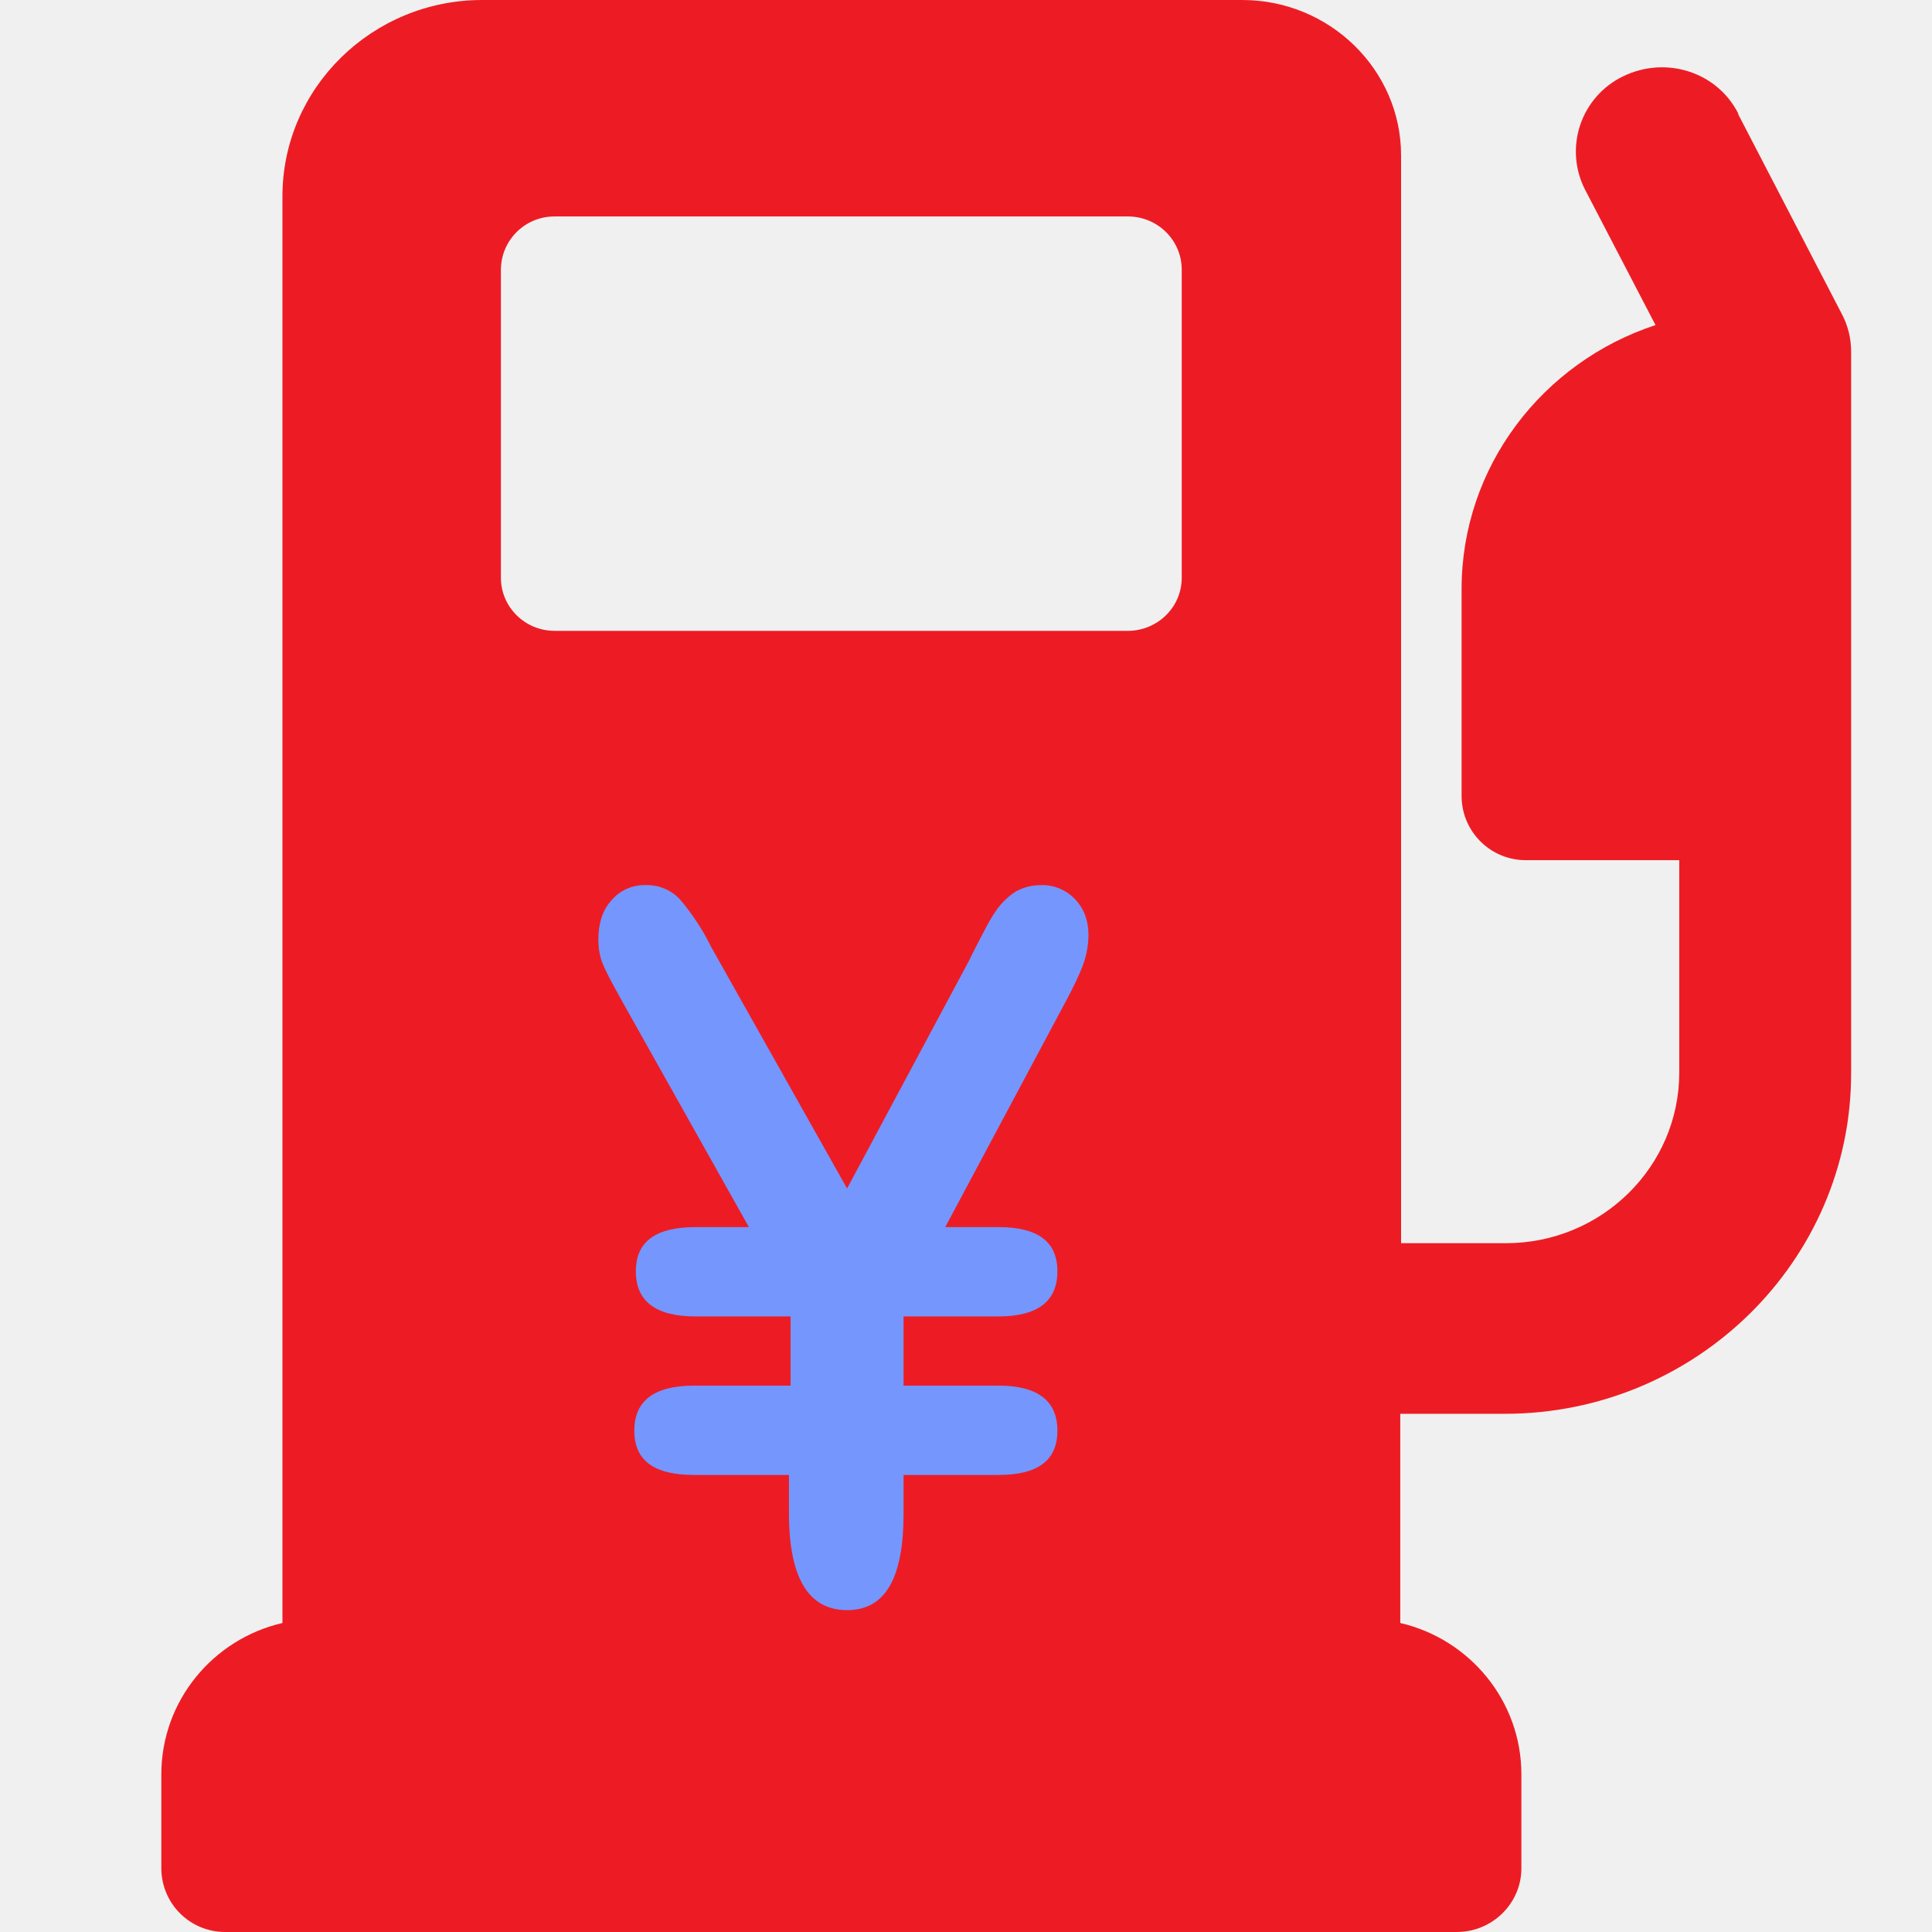
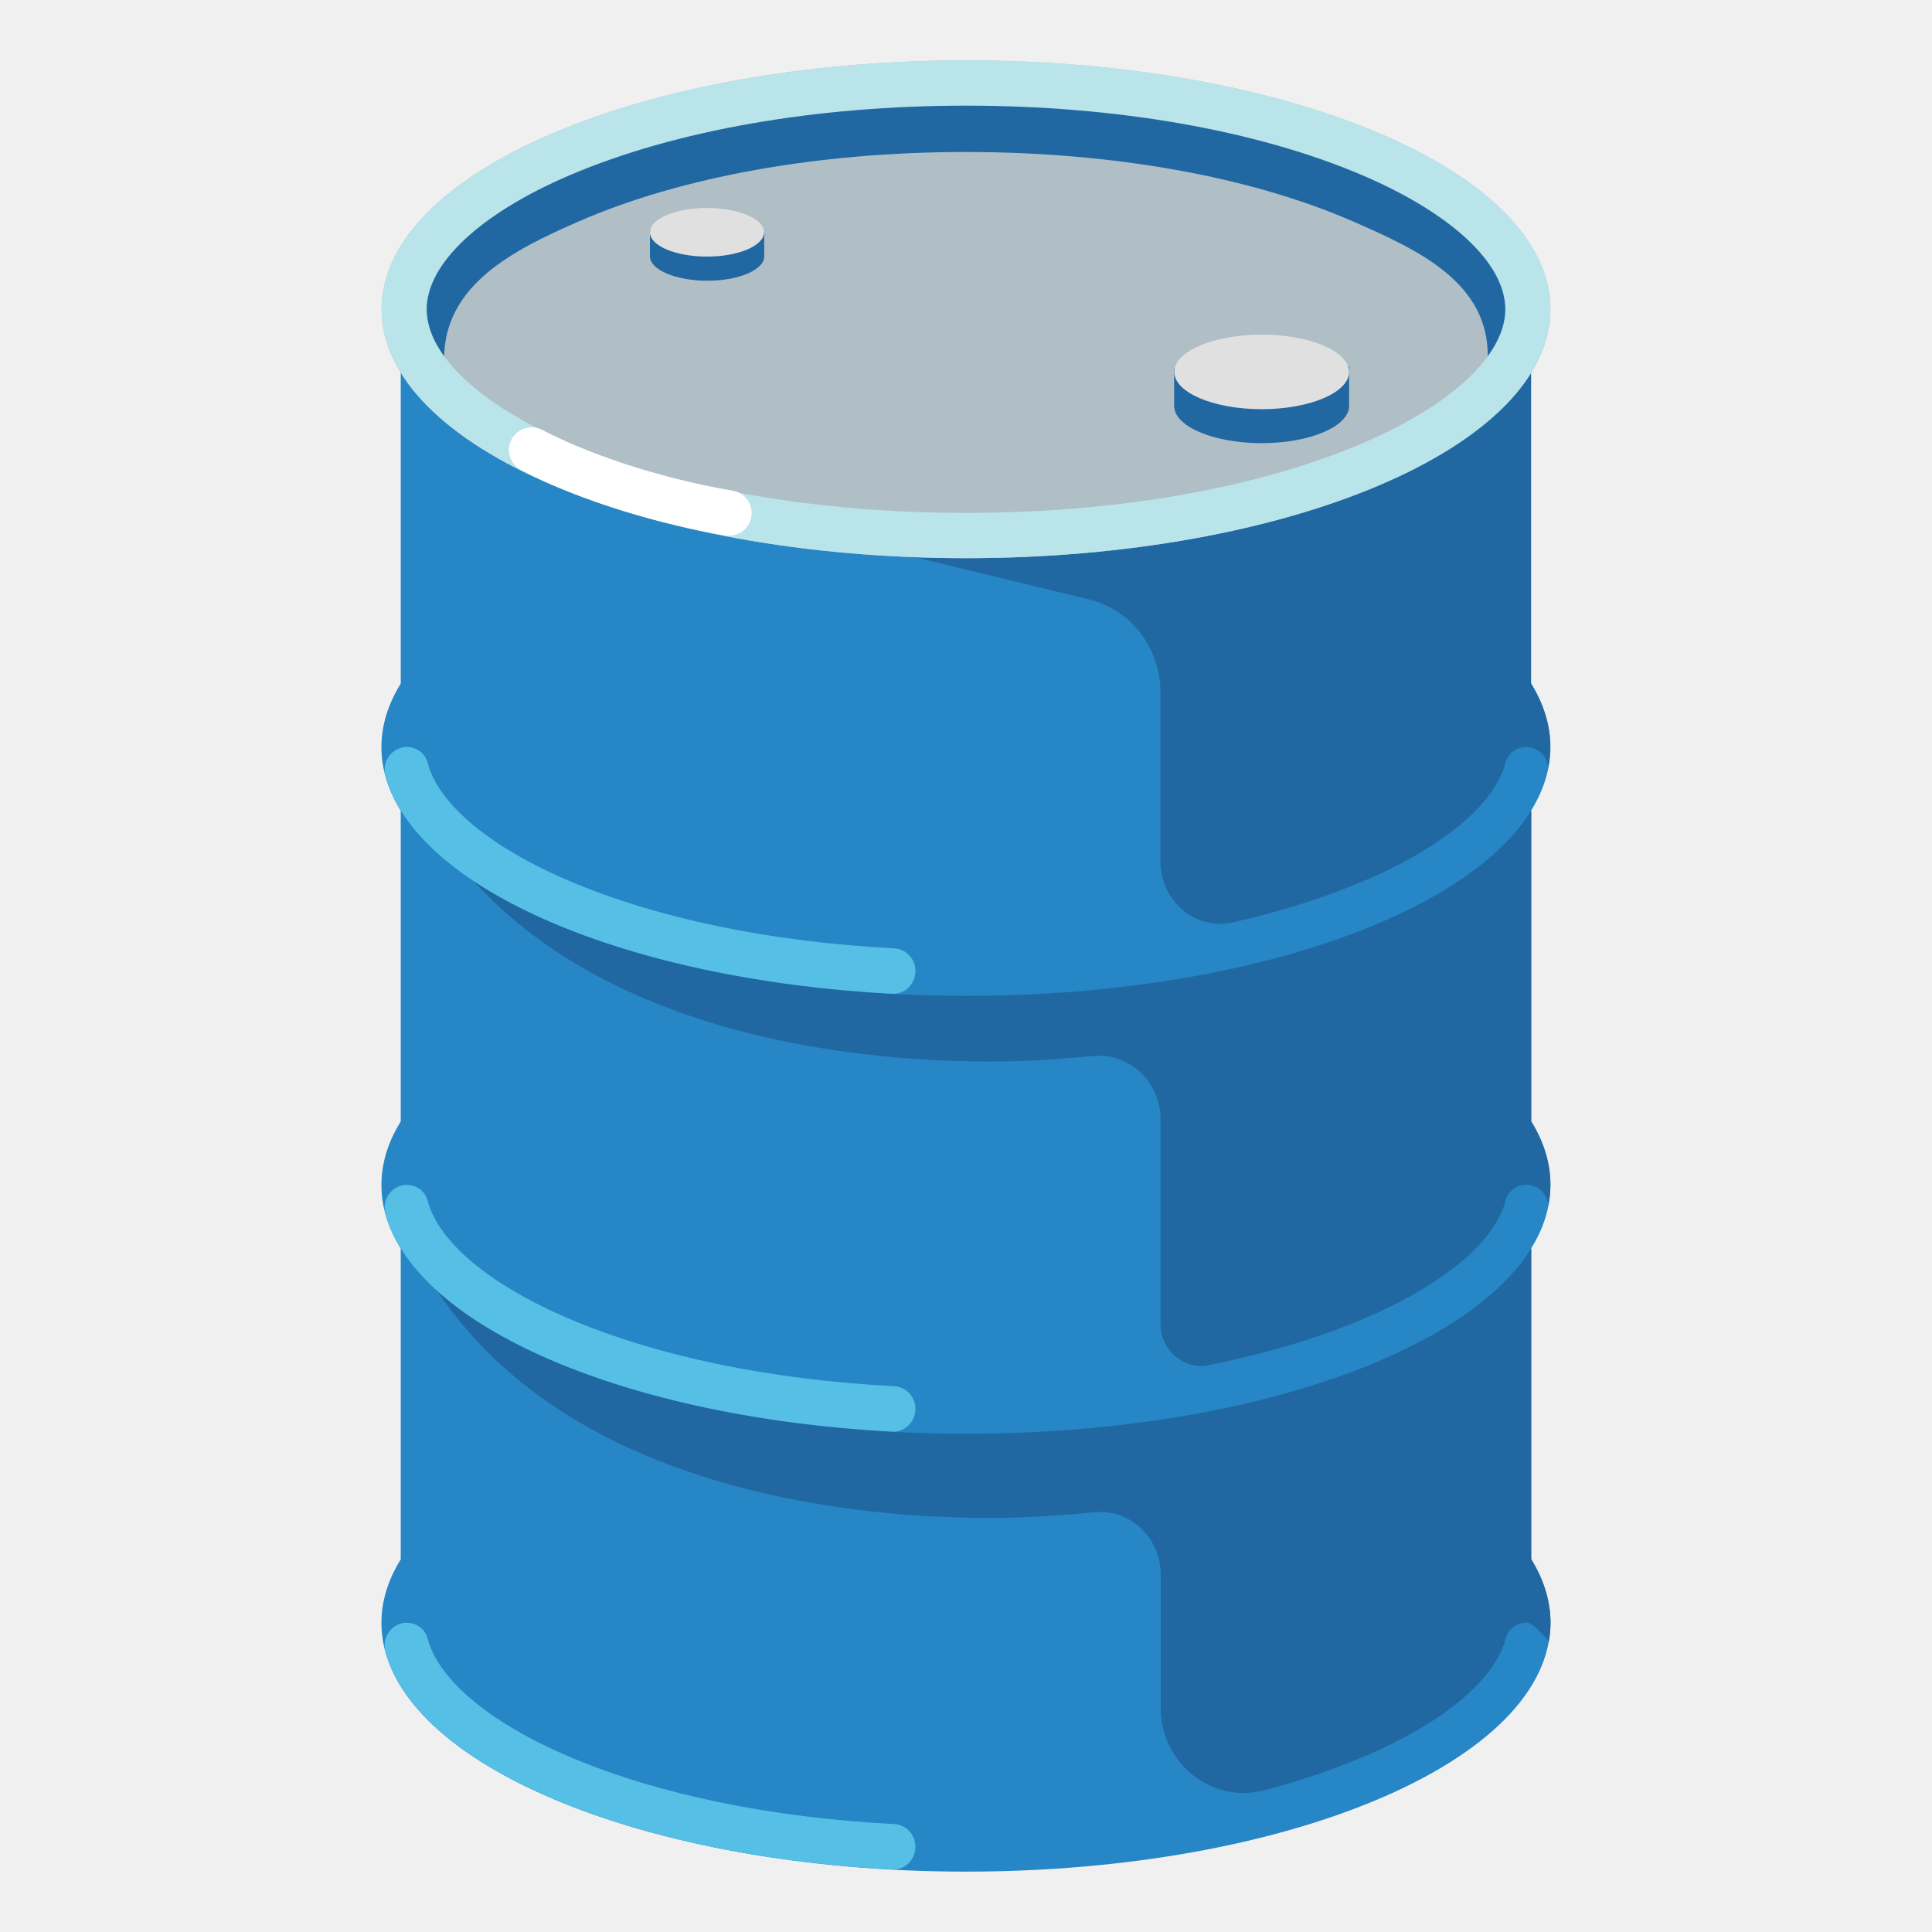
- <svg xmlns="http://www.w3.org/2000/svg" t="1733685923187" class="icon" viewBox="0 0 1024 1024" version="1.1" p-id="5169" width="256" height="256">
-   <path d="M921.3 60.561l54.633 105.342c3.455 6.397 5.203 13.221 5.203 20.471v382.559c0 99.372-82.397 180.404-183.475 180.404h-55.486v110.887c36.849 8.53 64.186 41.369 64.186 80.18v49.899c0 18.339-15.183 33.693-34.29 33.693H119.759A33.778 33.778 0 0 1 85.512 990.304v-49.899c0-38.81 27.295-71.65 64.186-80.18V104.063C149.699 46.487 197.423 0 255.51 0h402.945c46.402 0 84.146 37.104 84.146 82.312v576.611h55.529c50.752 0 91.908-40.516 91.908-90.415v-112.593h-81.075a34.034 34.034 0 0 1-34.29-33.693V312.189c0-64.826 42.947-120.269 102.783-139.888l-37.275-71.65a44.269 44.269 0 0 1 19.96-60.135c22.561-11.089 49.899-2.559 61.158 19.618v0.426zM294.15 334.366h303.574c15.609 0 28.617-12.368 28.617-28.148V142.873c0-15.354-12.581-28.148-28.575-28.148H294.065a28.361 28.361 0 0 0-28.575 28.148v163.345c0 15.354 12.539 28.148 28.575 28.148z" fill="#ED1C24" p-id="5170" />
-   <path d="M418.173 734.412H367.847c-21.239 0-31.645 8.103-31.645 23.883 0 15.78 10.406 23.457 31.645 23.457H418.173v20.471c0 34.119 10.406 51.179 30.792 51.179s29.939-17.06 29.939-51.179v-20.471h50.326c20.813 0 31.219-7.677 31.219-23.457 0-15.78-10.406-23.883-31.219-23.883h-50.326v-36.678h50.326c20.813 0 31.219-8.103 31.219-23.883 0-15.78-10.406-23.457-31.219-23.457h-28.233l64.229-120.269c3.881-7.25 6.909-13.648 8.658-18.339a46.914 46.914 0 0 0 3.028-16.207c0-7.25-2.132-13.648-6.909-18.765a23.798 23.798 0 0 0-18.254-7.677 27.295 27.295 0 0 0-13.434 3.412 38 38 0 0 0-9.553 8.956c-2.559 3.412-5.203 8.103-7.805 13.221-2.559 5.118-5.203 9.809-7.378 14.501l-64.613 120.696-71.991-127.946a122.402 122.402 0 0 0-16.462-25.163 23.798 23.798 0 0 0-18.254-7.677 22.774 22.774 0 0 0-18.211 8.103c-4.734 5.118-6.909 12.368-6.909 20.898 0 4.691 0.853 9.383 2.559 13.221 1.749 4.265 5.246 10.662 10.449 20.045l66.788 118.99H368.7c-21.239 0-31.688 7.677-31.688 23.457 0 15.78 10.449 23.883 31.688 23.883h50.326v36.678H418.173z" fill="#7596FD" p-id="5171" />
+ <svg xmlns="http://www.w3.org/2000/svg" width="256" height="256" viewBox="0 0 128 128">
+   <path fill="#2686c6" d="M102.72 78.5c0-1.45-.45-2.86-1.28-4.21V53.7c.83-1.34 1.28-2.75 1.28-4.21s-.45-2.86-1.28-4.21V20.52H26.55v24.77c-.83 1.34-1.28 2.75-1.28 4.21s.45 2.86 1.28 4.21V74.3c-.83 1.34-1.28 2.75-1.28 4.21s.45 2.86 1.28 4.21v20.59c-.83 1.34-1.28 2.75-1.28 4.21C25.28 116.62 42.61 124 64 124s38.72-7.38 38.72-16.49c0-1.45-.45-2.86-1.28-4.21V82.71c.84-1.34 1.28-2.75 1.28-4.21" />
+   <g fill="#2167a1">
+     <path d="M90.34 58.37c5.29-2.25 8.7-5.12 9.4-7.84c.16-.63.75-1.04 1.38-1.04c.77 0 1.38.62 1.45 1.35c.09-.45.14-.9.14-1.35c0-1.45-.45-2.86-1.28-4.21V20.52H85.01l-24.37 16.4l11.54 2.8c2.75.67 4.7 3.21 4.7 6.14v11.21c0 2.62 2.33 4.6 4.8 4.04c3.16-.72 6.08-1.64 8.66-2.74" />
+     <path d="M101.45 74.3V53.7c-3.14 5.08-11.82 9.2-23.12 11.12c-.02 0-.05.01-.07.01c-4.41.74-9.22 1.15-14.25 1.15c-13.73 0-25.79-3.05-32.66-7.64c12.85 14.2 38.33 11.84 38.33 11.84c.93-.06 1.84-.13 2.74-.22c2.4-.23 4.47 1.72 4.47 4.21v13.55c0 1.73 1.52 3.05 3.16 2.73c3.78-.76 7.27-1.79 10.3-3.08c5.29-2.25 8.7-5.12 9.4-7.84c.16-.63.75-1.04 1.38-1.04c.77 0 1.38.62 1.45 1.35c.09-.45.14-.9.14-1.35c0-1.44-.44-2.85-1.27-4.19" />
+     <path d="M101.45 103.3V82.71c-3.14 5.08-11.82 9.2-23.12 11.12c-.02 0-.05.01-.07.01c-4.41.74-9.22 1.15-14.25 1.15c-15.49 0-28.85-3.87-35.04-9.47c11.73 17.58 40.71 14.9 40.71 14.9c.96-.06 1.9-.14 2.83-.23c2.36-.23 4.39 1.68 4.39 4.13v8.81c0 3.7 3.38 6.39 6.86 5.48c2.37-.63 4.59-1.37 6.6-2.23c5.29-2.25 8.7-5.12 9.4-7.84c.16-.63.75-1.04 1.38-1.04c.31 0 .87.52 1.48 1.24c.07-.41.11-.83.11-1.24c-.01-1.44-.45-2.85-1.28-4.2" />
+   </g>
+   <ellipse cx="64" cy="20.49" fill="#b0bec5" rx="38.72" ry="16.49" />
+   <path fill="#56bfe6" d="M37.73 58.37c-5.29-2.25-8.7-5.12-9.4-7.84c-.16-.63-.75-1.04-1.38-1.04c-.95 0-1.67.93-1.42 1.88c2.01 7.54 15.96 13.53 33.59 14.47c.83.04 1.53-.65 1.53-1.51c0-.8-.61-1.45-1.39-1.5c-8.17-.42-15.68-1.97-21.53-4.46m0 29.01c-5.29-2.25-8.7-5.12-9.4-7.84c-.16-.63-.75-1.04-1.38-1.04c-.95 0-1.67.93-1.42 1.88c2.01 7.54 15.96 13.53 33.59 14.47c.83.04 1.53-.65 1.53-1.51c0-.8-.61-1.45-1.39-1.5c-8.17-.42-15.68-1.97-21.53-4.46m0 29.01c-5.29-2.25-8.7-5.12-9.4-7.84c-.16-.63-.75-1.04-1.38-1.04c-.95 0-1.67.93-1.42 1.88c2.01 7.54 15.96 13.53 33.59 14.47c.83.04 1.53-.65 1.53-1.51c0-.8-.61-1.45-1.39-1.5c-8.17-.42-15.68-1.97-21.53-4.46" />
+   <path fill="#2167a1" d="M29.42 23.73c.05-4.85 4.52-7.14 8.92-9.06c6.81-2.97 15.92-4.6 25.65-4.6s18.85 1.63 25.65 4.6c4.4 1.92 9.02 4.07 8.93 9.06l2.86-2.44C99.35 11.19 83.13 5.35 64 5.35s-35.93 5.69-37.45 15.94z" />
+   <path fill="#b9e4ea" d="M64 7c9.95 0 19.26 1.63 26.21 4.59c5.96 2.54 9.52 5.86 9.52 8.9c0 3.03-3.56 6.36-9.52 8.9c-6.95 2.96-16.26 4.59-26.21 4.59s-19.26-1.63-26.21-4.59c-5.96-2.54-9.52-5.86-9.52-8.9c0-3.03 3.56-6.36 9.52-8.9C44.74 8.63 54.05 7 64 7m0-3c-21.39 0-38.72 7.38-38.72 16.49S42.62 36.98 64 36.98s38.72-7.38 38.72-16.49S85.39 4 64 4" />
+   <path fill="#2167a1" d="M77.79 26.89v-2.47l11.59-.13v2.6c0 1.36-2.59 2.47-5.79 2.47s-5.8-1.11-5.8-2.47m-34.73-9.91v-1.74c.56-.14 6.88.16 7.57.16v1.59c0 .89-1.69 1.61-3.78 1.61c-2.1-.01-3.79-.73-3.79-1.62" />
+   <ellipse cx="83.59" cy="24.64" fill="#e0e0e0" rx="5.79" ry="2.47" />
+   <ellipse cx="46.84" cy="15.39" fill="#e0e0e0" rx="3.78" ry="1.61" />
+   <path fill="none" stroke="#fff" stroke-linecap="round" stroke-miterlimit="10" stroke-width="3" d="M35.22 29.81c3.99 2.06 8.92 3.47 13.08 4.18" />
</svg>
